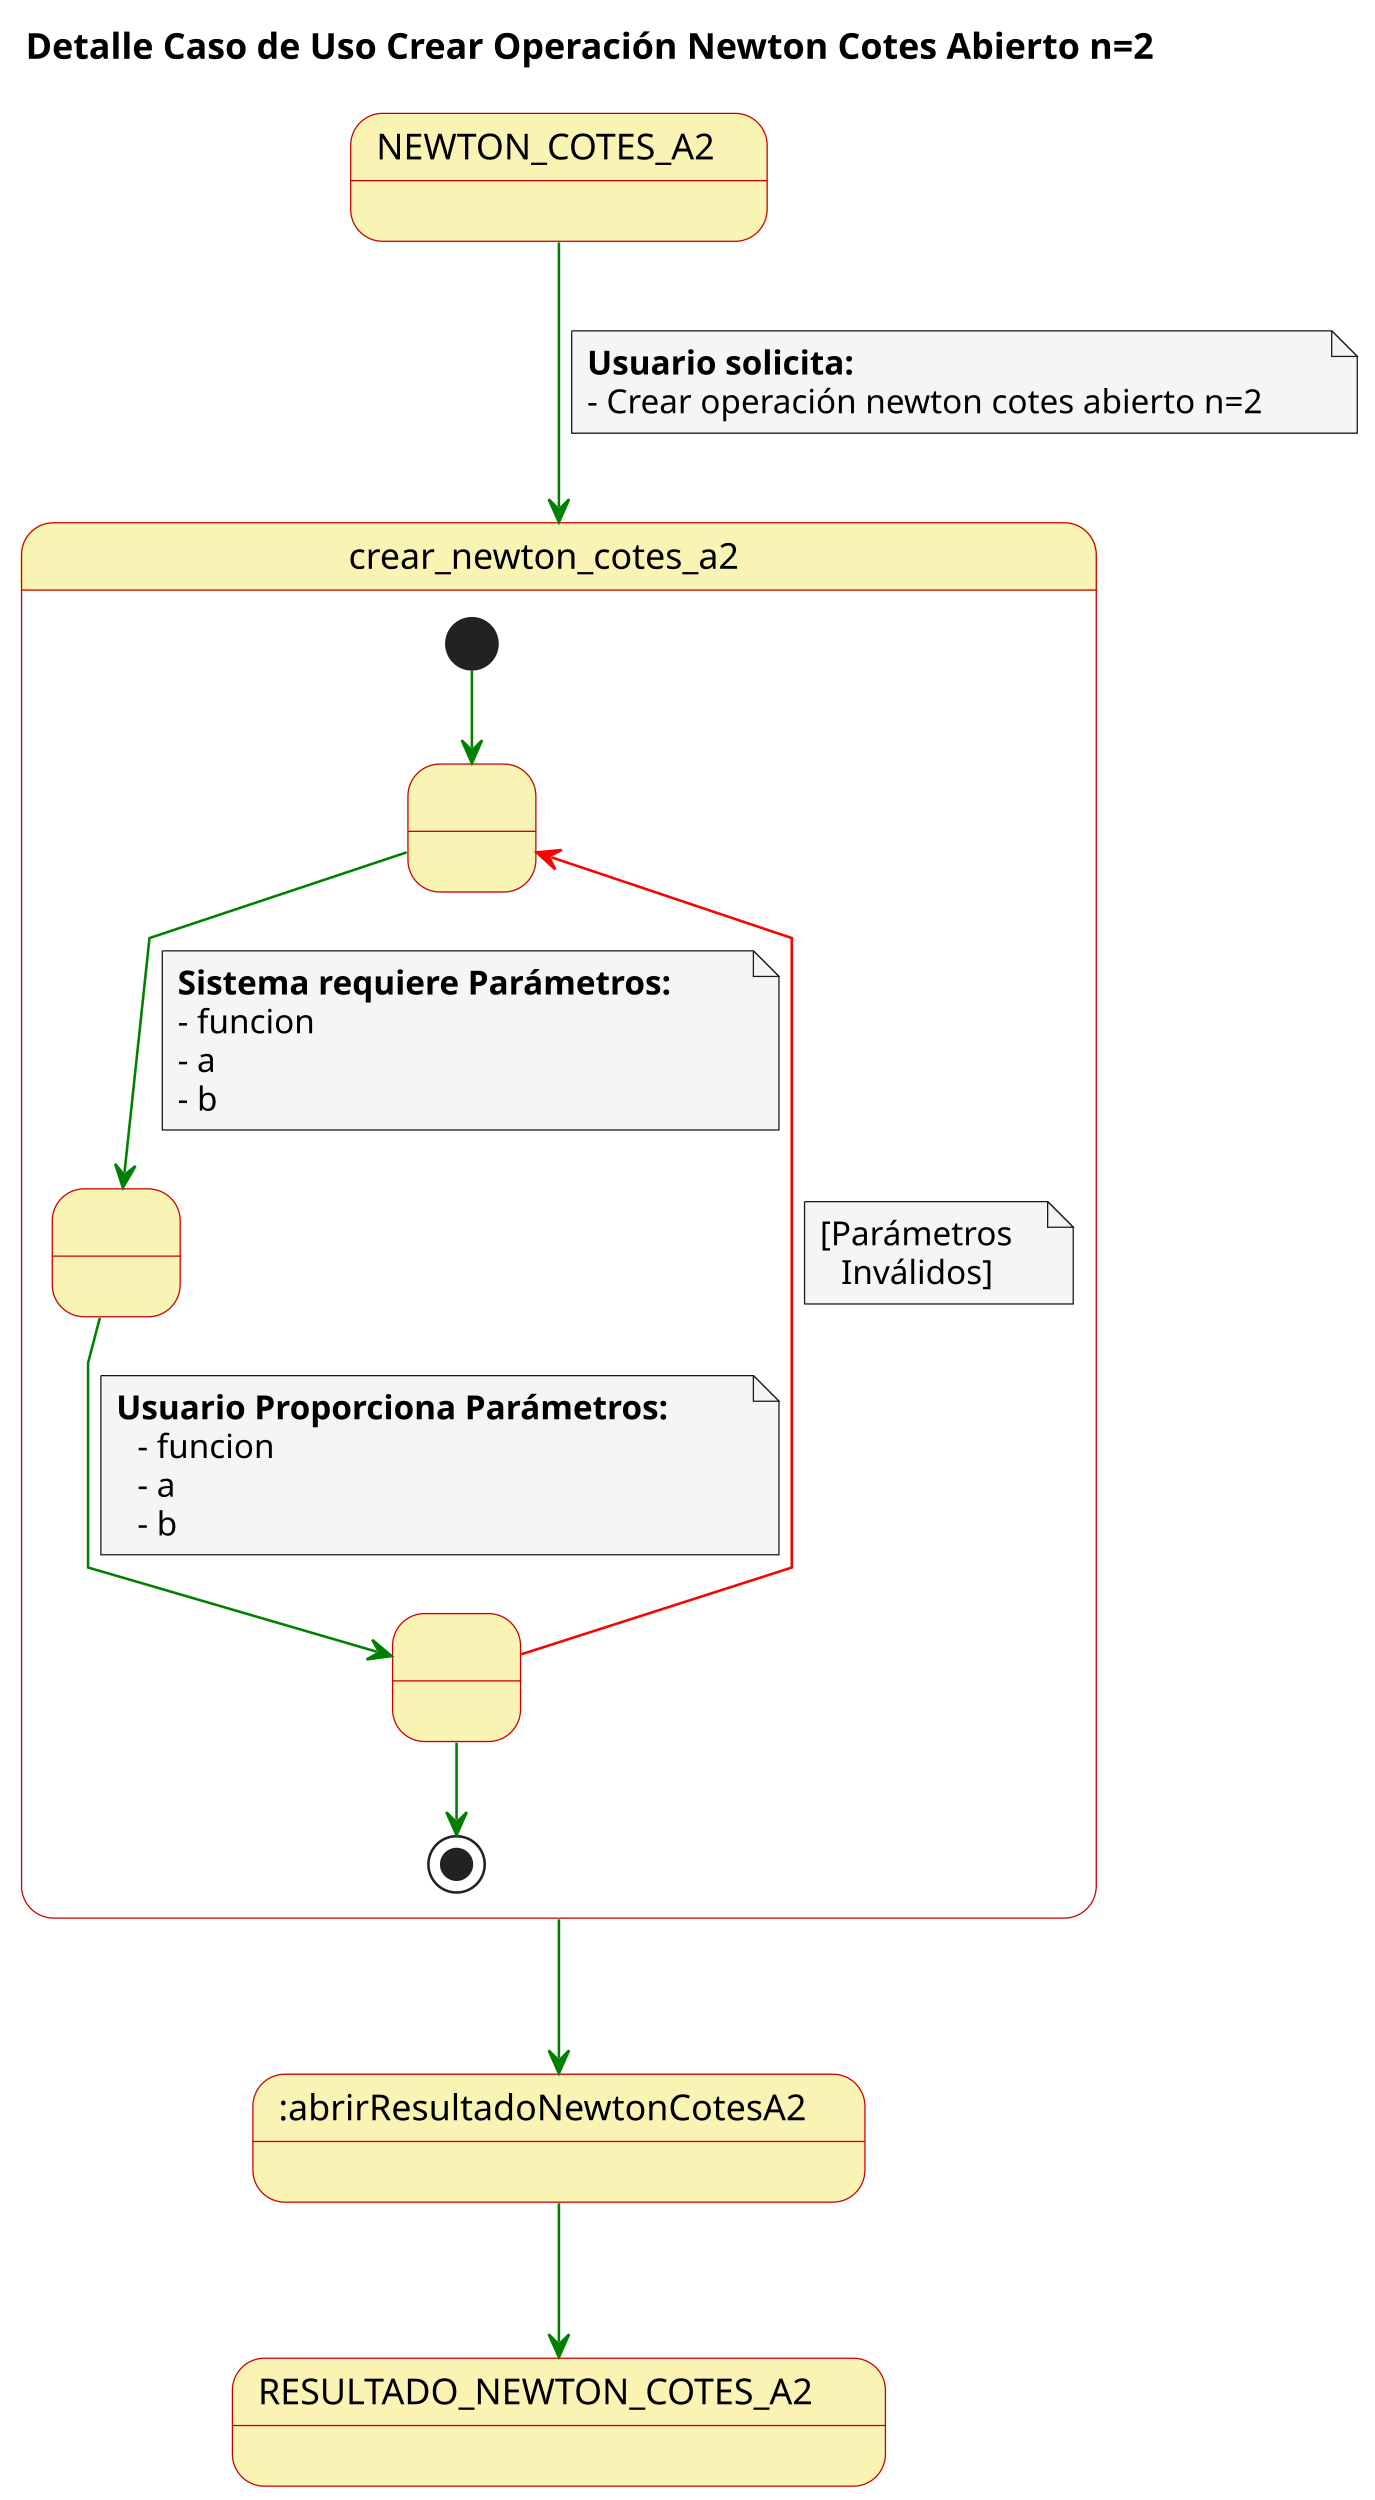
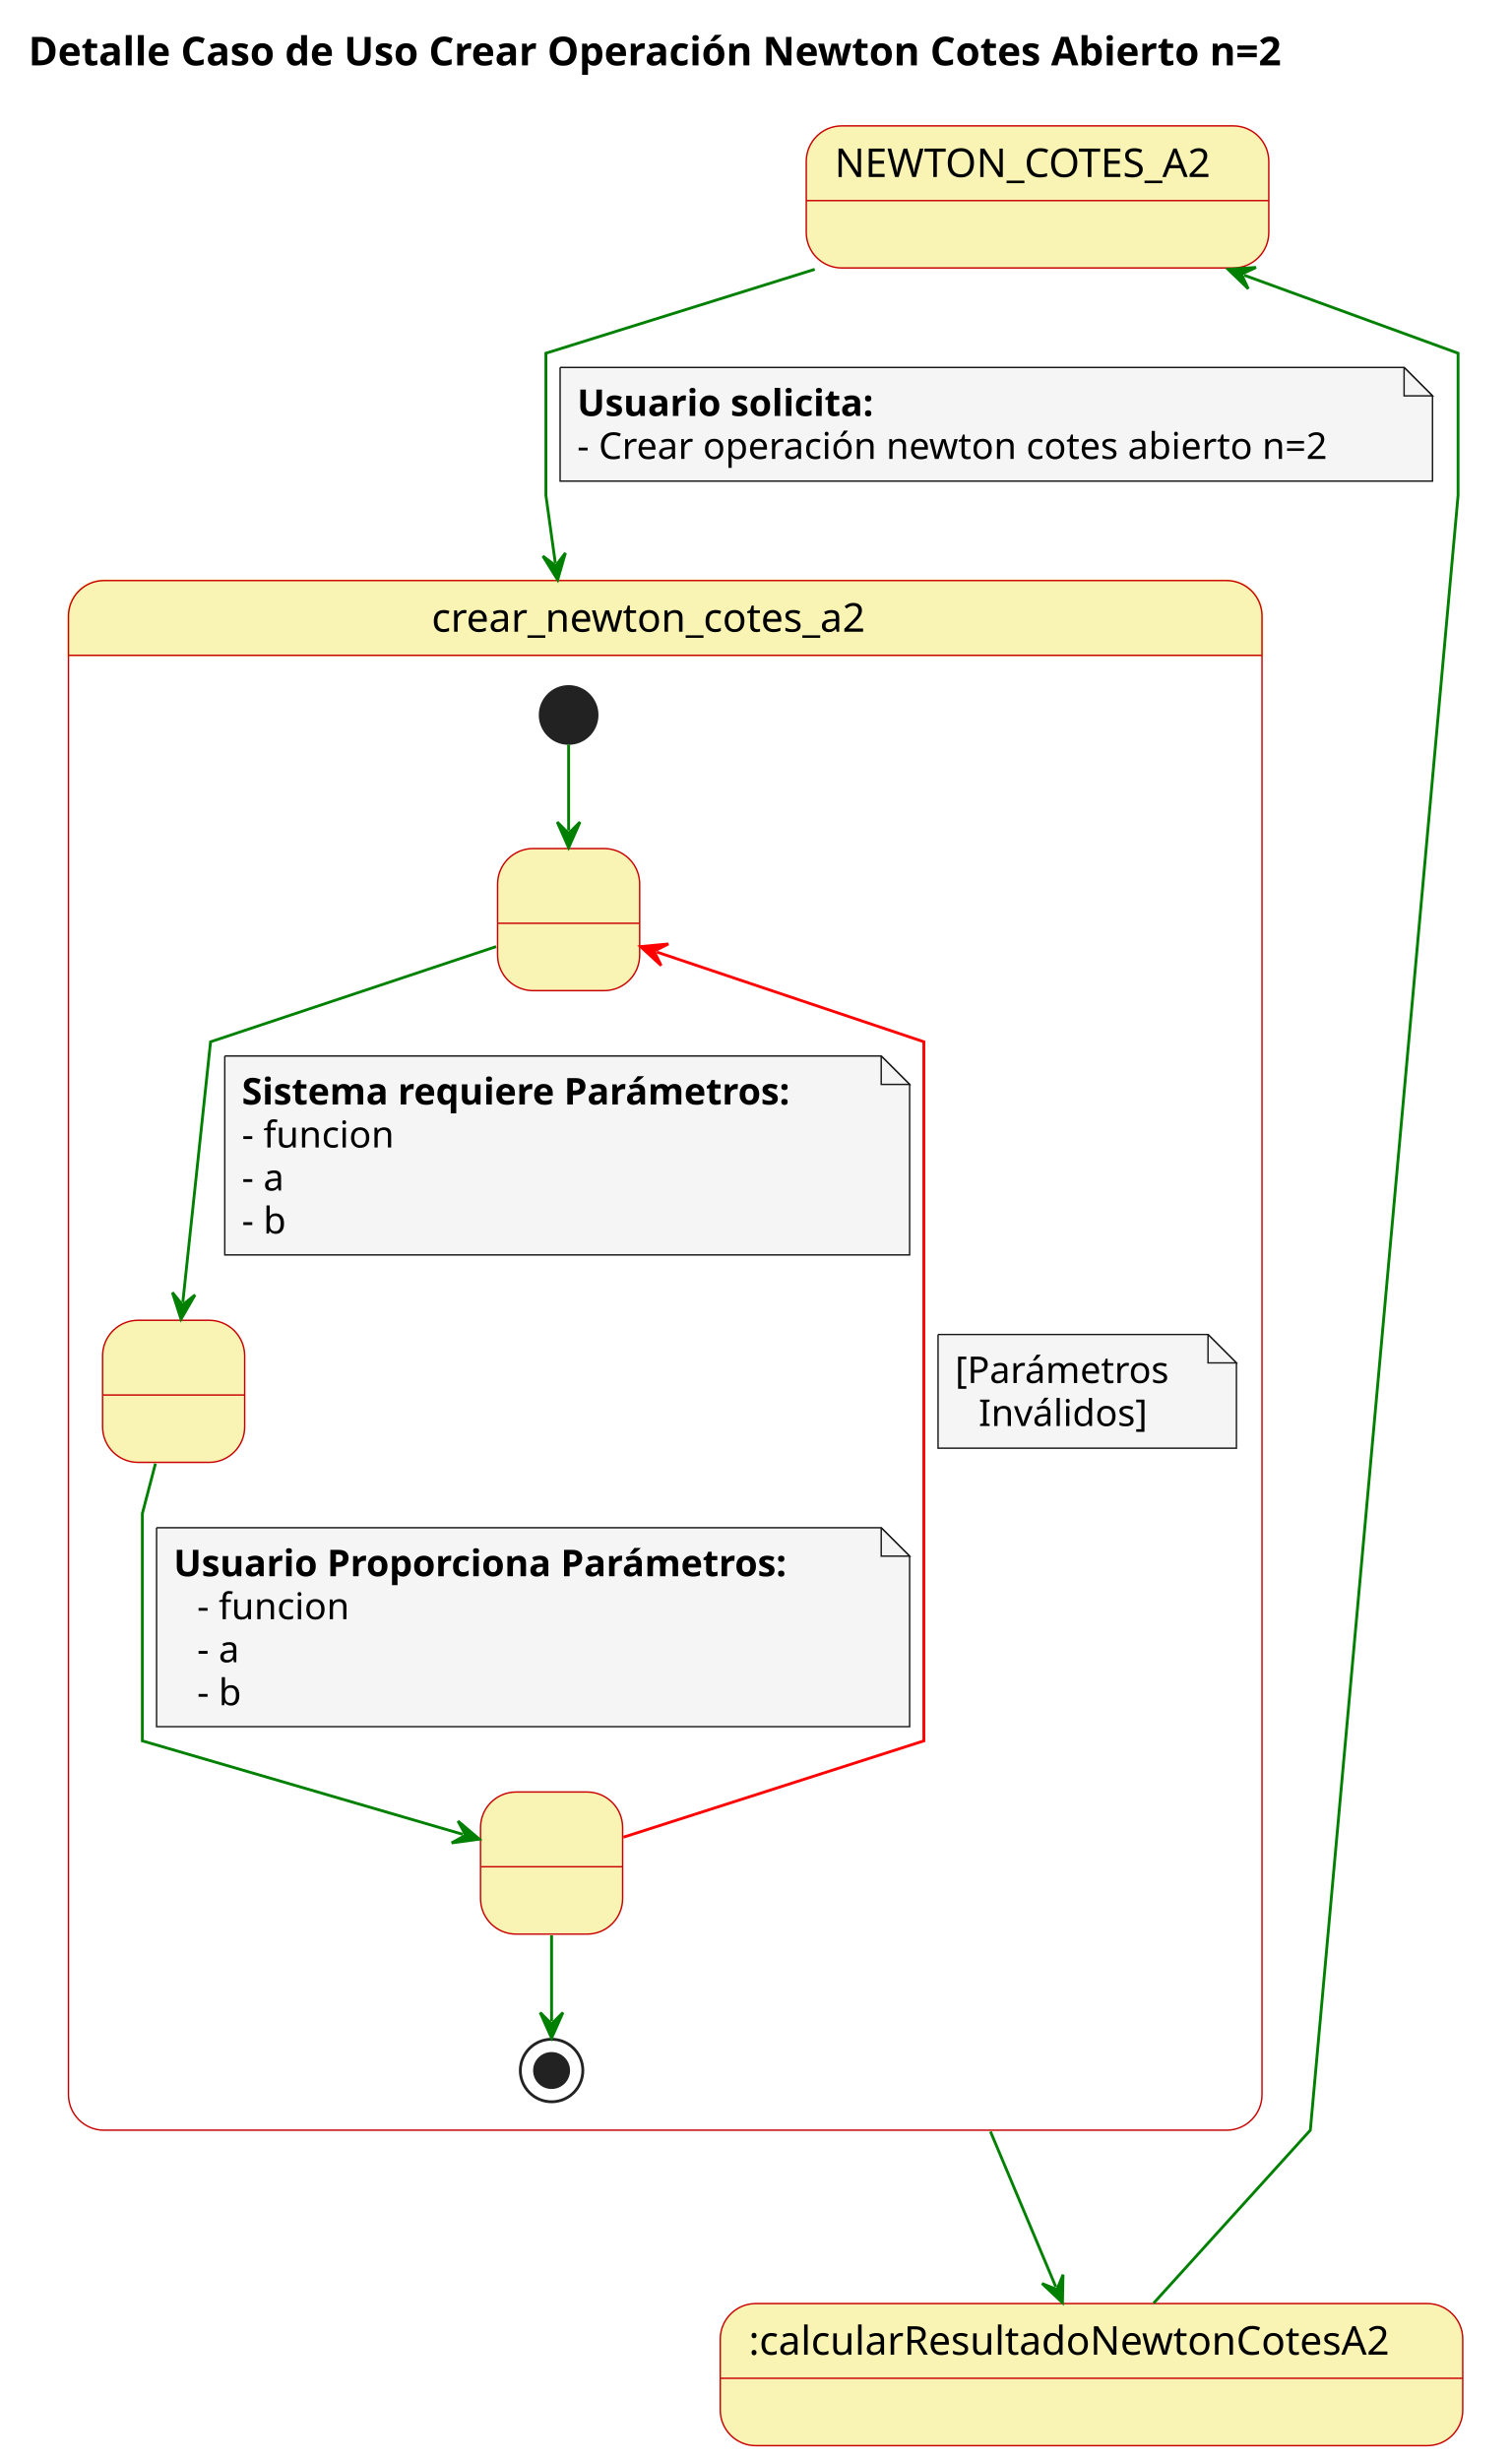
- <svg xmlns="http://www.w3.org/2000/svg" contentStyleType="text/css" data-diagram-type="STATE" height="977px" preserveAspectRatio="none" style="width:537px;height:977px;background:#FFFFFF;" version="1.1" viewBox="0 0 537 977" width="537px" zoomAndPan="magnify">
+ <svg xmlns="http://www.w3.org/2000/svg" contentStyleType="text/css" data-diagram-type="STATE" height="866px" preserveAspectRatio="none" style="width:532px;height:866px;background:#FFFFFF;" version="1.1" viewBox="0 0 532 866" width="532px" zoomAndPan="magnify">
  <defs />
  <g>
-     <g class="title" data-source-line="12">
+     <g class="title" data-source-line="14">
      <text fill="#000000" font-family="sans-serif" font-size="14" font-weight="bold" lengthAdjust="spacing" textLength="504.841" x="10" y="22.995">Detalle Caso de Uso Crear Operación Newton Cotes Abierto n=2</text>
    </g>
-     <path d="M20.92,204.297 L415.92,204.297 A12.5,12.5 0 0 1 428.42,216.797 L428.42,230.594 L8.42,230.594 L8.42,216.797 A12.5,12.5 0 0 1 20.92,204.297" fill="#FAF4B4" style="stroke:#FAF4B4;stroke-width:1;" />
-     <rect fill="none" height="545.297" rx="12.5" ry="12.5" style="stroke:#C90000;stroke-width:0.5;" width="420" x="8.42" y="204.297" />
-     <line style="stroke:#C90000;stroke-width:0.5;" x1="8.42" x2="428.42" y1="230.594" y2="230.594" />
-     <text fill="#000000" font-family="sans-serif" font-size="14" lengthAdjust="spacing" textLength="164.411" x="136.215" y="222.292">crear_newton_cotes_a2</text>
+     <g id="NEWTON_COTES_A2">
+       <rect fill="#FAF4B4" height="50" rx="12.5" ry="12.5" style="stroke:#C90000;stroke-width:0.5;" width="162.769" x="283.72" y="44.297" />
+       <line style="stroke:#C90000;stroke-width:0.5;" x1="283.72" x2="446.488" y1="70.594" y2="70.594" />
+       <text fill="#000000" font-family="sans-serif" font-size="14" lengthAdjust="spacing" textLength="142.769" x="293.72" y="62.292">NEWTON_COTES_A2</text>
+     </g>
+     <path d="M36.6,204.297 L431.6,204.297 A12.5,12.5 0 0 1 444.1,216.797 L444.1,230.594 L24.1,230.594 L24.1,216.797 A12.5,12.5 0 0 1 36.6,204.297" fill="#FAF4B4" style="stroke:#FAF4B4;stroke-width:1;" />
+     <rect fill="none" height="545.297" rx="12.5" ry="12.5" style="stroke:#C90000;stroke-width:0.5;" width="420" x="24.1" y="204.297" />
+     <line style="stroke:#C90000;stroke-width:0.5;" x1="24.1" x2="444.1" y1="230.594" y2="230.594" />
+     <text fill="#000000" font-family="sans-serif" font-size="14" lengthAdjust="spacing" textLength="164.411" x="151.894" y="222.292">crear_newton_cotes_a2</text>
    <g id="crear_newton_cotes_a2.1">
-       <rect fill="#FAF4B4" height="50" rx="12.5" ry="12.5" style="stroke:#C90000;stroke-width:0.5;" width="50" x="159.42" y="298.594" />
-       <line style="stroke:#C90000;stroke-width:0.5;" x1="159.42" x2="209.42" y1="324.891" y2="324.891" />
-       <text fill="#000000" font-family="sans-serif" font-size="14" lengthAdjust="spacing" textLength="4.45" x="182.195" y="316.589"> </text>
+       <rect fill="#FAF4B4" height="50" rx="12.5" ry="12.5" style="stroke:#C90000;stroke-width:0.5;" width="50" x="175.1" y="298.594" />
+       <line style="stroke:#C90000;stroke-width:0.5;" x1="175.1" x2="225.1" y1="324.891" y2="324.891" />
+       <text fill="#000000" font-family="sans-serif" font-size="14" lengthAdjust="spacing" textLength="4.45" x="197.875" y="316.589"> </text>
    </g>
    <g id="crear_newton_cotes_a2.2">
-       <rect fill="#FAF4B4" height="50" rx="12.5" ry="12.5" style="stroke:#C90000;stroke-width:0.5;" width="50" x="20.42" y="464.594" />
-       <line style="stroke:#C90000;stroke-width:0.5;" x1="20.42" x2="70.42" y1="490.891" y2="490.891" />
-       <text fill="#000000" font-family="sans-serif" font-size="14" lengthAdjust="spacing" textLength="4.45" x="43.195" y="482.589"> </text>
+       <rect fill="#FAF4B4" height="50" rx="12.5" ry="12.5" style="stroke:#C90000;stroke-width:0.5;" width="50" x="36.1" y="464.594" />
+       <line style="stroke:#C90000;stroke-width:0.5;" x1="36.1" x2="86.1" y1="490.891" y2="490.891" />
+       <text fill="#000000" font-family="sans-serif" font-size="14" lengthAdjust="spacing" textLength="4.45" x="58.875" y="482.589"> </text>
    </g>
    <g id="crear_newton_cotes_a2.3">
-       <rect fill="#FAF4B4" height="50" rx="12.5" ry="12.5" style="stroke:#C90000;stroke-width:0.5;" width="50" x="153.42" y="630.594" />
-       <line style="stroke:#C90000;stroke-width:0.5;" x1="153.42" x2="203.42" y1="656.891" y2="656.891" />
-       <text fill="#000000" font-family="sans-serif" font-size="14" lengthAdjust="spacing" textLength="4.45" x="176.195" y="648.589"> </text>
+       <rect fill="#FAF4B4" height="50" rx="12.5" ry="12.5" style="stroke:#C90000;stroke-width:0.5;" width="50" x="169.1" y="630.594" />
+       <line style="stroke:#C90000;stroke-width:0.5;" x1="169.1" x2="219.1" y1="656.891" y2="656.891" />
+       <text fill="#000000" font-family="sans-serif" font-size="14" lengthAdjust="spacing" textLength="4.45" x="191.875" y="648.589"> </text>
    </g>
-     <ellipse cx="184.42" cy="251.594" fill="#222222" rx="10" ry="10" style="stroke:#222222;stroke-width:1;" />
-     <ellipse cx="178.42" cy="728.594" fill="none" rx="11" ry="11" style="stroke:#222222;stroke-width:1;" />
-     <ellipse cx="178.42" cy="728.594" fill="#222222" rx="6" ry="6" style="stroke:#222222;stroke-width:1;" />
-     <g class="link" data-entity-1="*start*crear_newton_cotes_a2" data-entity-2="1" data-source-line="26" data-uid="lnk5" id="link_*start*crear_newton_cotes_a2_1">
-       <path d="M184.42,262.034 C184.42,271.294 184.42,279.784 184.42,292.274" fill="none" id="*start*crear_newton_cotes_a2-to-1" style="stroke:#008000;stroke-width:1;" />
-       <polygon fill="#008000" points="184.42,298.274,188.42,289.274,184.42,293.274,180.42,289.274,184.42,298.274" style="stroke:#008000;stroke-width:1;" />
+     <ellipse cx="200.1" cy="251.594" fill="#222222" rx="10" ry="10" style="stroke:#222222;stroke-width:1;" />
+     <ellipse cx="194.1" cy="728.594" fill="none" rx="11" ry="11" style="stroke:#222222;stroke-width:1;" />
+     <ellipse cx="194.1" cy="728.594" fill="#222222" rx="6" ry="6" style="stroke:#222222;stroke-width:1;" />
+     <g class="link" data-entity-1="*start*crear_newton_cotes_a2" data-entity-2="1" data-source-line="29" data-uid="lnk4" id="link_*start*crear_newton_cotes_a2_1">
+       <path d="M200.1,262.034 C200.1,271.294 200.1,279.784 200.1,292.274" fill="none" id="*start*crear_newton_cotes_a2-to-1" style="stroke:#008000;stroke-width:1;" />
+       <polygon fill="#008000" points="200.1,298.274,204.1,289.274,200.1,293.274,196.1,289.274,200.1,298.274" style="stroke:#008000;stroke-width:1;" />
    </g>
-     <g class="link" data-entity-1="1" data-entity-2="2" data-source-line="27" data-uid="lnk6" id="link_1_2">
-       <path d="M158.92,333.094 C122.1,345.364 58.42,366.594 58.42,366.594 C58.42,366.594 52.446,422.627 48.656,458.228" fill="none" id="1-to-2" style="stroke:#008000;stroke-width:1;" />
-       <polygon fill="#008000" points="48.02,464.194,52.951,455.668,48.55,459.222,44.996,454.821,48.02,464.194" style="stroke:#008000;stroke-width:1;" />
-       <path d="M63.42,371.594 L63.42,441.594 L304.42,441.594 L304.42,381.594 L294.42,371.594 L63.42,371.594" fill="#F5F5F5" style="stroke:#181818;stroke-width:0.5;" />
-       <path d="M294.42,371.594 L294.42,381.594 L304.42,381.594 L294.42,371.594" fill="#F5F5F5" style="stroke:#181818;stroke-width:0.5;" />
-       <text fill="#000000" font-family="sans-serif" font-size="13" font-weight="bold" lengthAdjust="spacing" textLength="220.587" x="69.42" y="388.661">Sistema requiere Parámetros:</text>
-       <text fill="#000000" font-family="sans-serif" font-size="13" lengthAdjust="spacing" textLength="56.831" x="69.42" y="403.793">- funcion</text>
-       <text fill="#000000" font-family="sans-serif" font-size="13" lengthAdjust="spacing" textLength="16.79" x="69.42" y="418.926">- a</text>
-       <text fill="#000000" font-family="sans-serif" font-size="13" lengthAdjust="spacing" textLength="17.075" x="69.42" y="434.059">- b</text>
+     <g class="link" data-entity-1="1" data-entity-2="2" data-source-line="30" data-uid="lnk5" id="link_1_2">
+       <path d="M174.6,333.094 C137.78,345.364 74.1,366.594 74.1,366.594 C74.1,366.594 68.125,422.627 64.335,458.228" fill="none" id="1-to-2" style="stroke:#008000;stroke-width:1;" />
+       <polygon fill="#008000" points="63.7,464.194,68.63,455.668,64.229,459.222,60.675,454.821,63.7,464.194" style="stroke:#008000;stroke-width:1;" />
+       <path d="M79.1,371.594 L79.1,441.594 L320.1,441.594 L320.1,381.594 L310.1,371.594 L79.1,371.594" fill="#F5F5F5" style="stroke:#181818;stroke-width:0.5;" />
+       <path d="M310.1,371.594 L310.1,381.594 L320.1,381.594 L310.1,371.594" fill="#F5F5F5" style="stroke:#181818;stroke-width:0.5;" />
+       <text fill="#000000" font-family="sans-serif" font-size="13" font-weight="bold" lengthAdjust="spacing" textLength="220.587" x="85.1" y="388.661">Sistema requiere Parámetros:</text>
+       <text fill="#000000" font-family="sans-serif" font-size="13" lengthAdjust="spacing" textLength="56.831" x="85.1" y="403.793">- funcion</text>
+       <text fill="#000000" font-family="sans-serif" font-size="13" lengthAdjust="spacing" textLength="16.79" x="85.1" y="418.926">- a</text>
+       <text fill="#000000" font-family="sans-serif" font-size="13" lengthAdjust="spacing" textLength="17.075" x="85.1" y="434.059">- b</text>
    </g>
-     <g class="link" data-entity-1="2" data-entity-2="3" data-source-line="34" data-uid="lnk7" id="link_2_3">
-       <path d="M39.02,515.024 C36.6,524.264 34.42,532.594 34.42,532.594 C34.42,532.594 34.42,612.594 34.42,612.594 C34.42,612.594 105.91,633.443 147.25,645.503" fill="none" id="2-to-3" style="stroke:#008000;stroke-width:1;" />
-       <polygon fill="#008000" points="153.01,647.184,145.491,640.823,148.21,645.784,143.25,648.503,153.01,647.184" style="stroke:#008000;stroke-width:1;" />
-       <path d="M39.42,537.594 L39.42,607.594 L304.42,607.594 L304.42,547.594 L294.42,537.594 L39.42,537.594" fill="#F5F5F5" style="stroke:#181818;stroke-width:0.5;" />
-       <path d="M294.42,537.594 L294.42,547.594 L304.42,547.594 L294.42,537.594" fill="#F5F5F5" style="stroke:#181818;stroke-width:0.5;" />
-       <text fill="#000000" font-family="sans-serif" font-size="13" font-weight="bold" lengthAdjust="spacing" textLength="244.15" x="45.42" y="554.661">Usuario Proporciona Parámetros:</text>
-       <text fill="#000000" font-family="sans-serif" font-size="13" lengthAdjust="spacing" textLength="56.831" x="53.685" y="569.793">- funcion</text>
-       <text fill="#000000" font-family="sans-serif" font-size="13" lengthAdjust="spacing" textLength="16.79" x="53.685" y="584.926">- a</text>
-       <text fill="#000000" font-family="sans-serif" font-size="13" lengthAdjust="spacing" textLength="17.075" x="53.685" y="600.059">- b</text>
+     <g class="link" data-entity-1="2" data-entity-2="3" data-source-line="37" data-uid="lnk6" id="link_2_3">
+       <path d="M54.7,515.024 C52.28,524.264 50.1,532.594 50.1,532.594 C50.1,532.594 50.1,612.594 50.1,612.594 C50.1,612.594 121.59,633.443 162.93,645.503" fill="none" id="2-to-3" style="stroke:#008000;stroke-width:1;" />
+       <polygon fill="#008000" points="168.69,647.184,161.17,640.823,163.89,645.784,158.93,648.503,168.69,647.184" style="stroke:#008000;stroke-width:1;" />
+       <path d="M55.1,537.594 L55.1,607.594 L320.1,607.594 L320.1,547.594 L310.1,537.594 L55.1,537.594" fill="#F5F5F5" style="stroke:#181818;stroke-width:0.5;" />
+       <path d="M310.1,537.594 L310.1,547.594 L320.1,547.594 L310.1,537.594" fill="#F5F5F5" style="stroke:#181818;stroke-width:0.5;" />
+       <text fill="#000000" font-family="sans-serif" font-size="13" font-weight="bold" lengthAdjust="spacing" textLength="244.15" x="61.1" y="554.661">Usuario Proporciona Parámetros:</text>
+       <text fill="#000000" font-family="sans-serif" font-size="13" lengthAdjust="spacing" textLength="56.831" x="69.364" y="569.793">- funcion</text>
+       <text fill="#000000" font-family="sans-serif" font-size="13" lengthAdjust="spacing" textLength="16.79" x="69.364" y="584.926">- a</text>
+       <text fill="#000000" font-family="sans-serif" font-size="13" lengthAdjust="spacing" textLength="17.075" x="69.364" y="600.059">- b</text>
    </g>
-     <g class="link" data-entity-1="3" data-entity-2="1" data-source-line="41" data-uid="lnk8" id="link_3_1">
-       <path d="M203.68,646.494 C241.75,634.294 309.42,612.594 309.42,612.594 C309.42,612.594 309.42,366.594 309.42,366.594 C309.42,366.594 251.928,347.275 215.408,335.005" fill="none" id="3-to-1" style="stroke:#FF0000;stroke-width:1;" />
-       <polygon fill="#FF0000" points="209.72,333.094,216.978,339.752,214.46,334.686,219.526,332.168,209.72,333.094" style="stroke:#FF0000;stroke-width:1;" />
-       <path d="M314.42,469.594 L314.42,509.594 L419.42,509.594 L419.42,479.594 L409.42,469.594 L314.42,469.594" fill="#F5F5F5" style="stroke:#181818;stroke-width:0.5;" />
-       <path d="M409.42,469.594 L409.42,479.594 L419.42,479.594 L409.42,469.594" fill="#F5F5F5" style="stroke:#181818;stroke-width:0.5;" />
-       <text fill="#000000" font-family="sans-serif" font-size="13" lengthAdjust="spacing" textLength="80.019" x="320.42" y="486.661">[Parámetros</text>
-       <text fill="#000000" font-family="sans-serif" font-size="13" lengthAdjust="spacing" textLength="63.007" x="328.685" y="501.793">Inválidos]</text>
+     <g class="link" data-entity-1="3" data-entity-2="1" data-source-line="44" data-uid="lnk7" id="link_3_1">
+       <path d="M219.36,646.494 C257.43,634.294 325.1,612.594 325.1,612.594 C325.1,612.594 325.1,366.594 325.1,366.594 C325.1,366.594 267.607,347.275 231.087,335.005" fill="none" id="3-to-1" style="stroke:#FF0000;stroke-width:1;" />
+       <polygon fill="#FF0000" points="225.4,333.094,232.657,339.752,230.139,334.686,235.205,332.168,225.4,333.094" style="stroke:#FF0000;stroke-width:1;" />
+       <path d="M330.1,469.594 L330.1,509.594 L435.1,509.594 L435.1,479.594 L425.1,469.594 L330.1,469.594" fill="#F5F5F5" style="stroke:#181818;stroke-width:0.5;" />
+       <path d="M425.1,469.594 L425.1,479.594 L435.1,479.594 L425.1,469.594" fill="#F5F5F5" style="stroke:#181818;stroke-width:0.5;" />
+       <text fill="#000000" font-family="sans-serif" font-size="13" lengthAdjust="spacing" textLength="80.019" x="336.1" y="486.661">[Parámetros</text>
+       <text fill="#000000" font-family="sans-serif" font-size="13" lengthAdjust="spacing" textLength="63.007" x="344.364" y="501.793">Inválidos]</text>
    </g>
-     <g class="link" data-entity-1="3" data-entity-2="*end*crear_newton_cotes_a2" data-source-line="46" data-uid="lnk10" id="link_3_*end*crear_newton_cotes_a2">
-       <path d="M178.42,681.024 C178.42,693.384 178.42,701.724 178.42,711.194" fill="none" id="3-to-*end*crear_newton_cotes_a2" style="stroke:#008000;stroke-width:1;" />
-       <polygon fill="#008000" points="178.42,717.194,182.42,708.194,178.42,712.194,174.42,708.194,178.42,717.194" style="stroke:#008000;stroke-width:1;" />
+     <g class="link" data-entity-1="3" data-entity-2="*end*crear_newton_cotes_a2" data-source-line="49" data-uid="lnk9" id="link_3_*end*crear_newton_cotes_a2">
+       <path d="M194.1,681.024 C194.1,693.384 194.1,701.724 194.1,711.194" fill="none" id="3-to-*end*crear_newton_cotes_a2" style="stroke:#008000;stroke-width:1;" />
+       <polygon fill="#008000" points="194.1,717.194,198.1,708.194,194.1,712.194,190.1,708.194,194.1,717.194" style="stroke:#008000;stroke-width:1;" />
    </g>
-     <g id="NEWTON_COTES_A2">
-       <rect fill="#FAF4B4" height="50" rx="12.5" ry="12.5" style="stroke:#C90000;stroke-width:0.5;" width="162.769" x="137.04" y="44.297" />
-       <line style="stroke:#C90000;stroke-width:0.5;" x1="137.04" x2="299.809" y1="70.594" y2="70.594" />
-       <text fill="#000000" font-family="sans-serif" font-size="14" lengthAdjust="spacing" textLength="142.769" x="147.04" y="62.292">NEWTON_COTES_A2</text>
+     <g id=":calcularResultadoNewtonCotesA2">
+       <rect fill="#FAF4B4" height="50" rx="12.5" ry="12.5" style="stroke:#C90000;stroke-width:0.5;" width="261.281" x="253.46" y="810.597" />
+       <line style="stroke:#C90000;stroke-width:0.5;" x1="253.46" x2="514.741" y1="836.894" y2="836.894" />
+       <text fill="#000000" font-family="sans-serif" font-size="14" lengthAdjust="spacing" textLength="241.281" x="263.46" y="828.592">:calcularResultadoNewtonCotesA2</text>
    </g>
-     <g id=":abrirResultadoNewtonCotesA2">
-       <rect fill="#FAF4B4" height="50" rx="12.5" ry="12.5" style="stroke:#C90000;stroke-width:0.5;" width="239.188" x="98.83" y="810.597" />
-       <line style="stroke:#C90000;stroke-width:0.5;" x1="98.83" x2="338.018" y1="836.894" y2="836.894" />
-       <text fill="#000000" font-family="sans-serif" font-size="14" lengthAdjust="spacing" textLength="219.188" x="108.83" y="828.592">:abrirResultadoNewtonCotesA2</text>
+     <g class="link" data-entity-1="NEWTON_COTES_A2" data-entity-2="crear_newton_cotes_a2" data-source-line="18" data-uid="lnk2" id="link_NEWTON_COTES_A2_crear_newton_cotes_a2">
+       <path d="M286.7,94.777 C240.93,109.057 192.1,124.297 192.1,124.297 C192.1,124.297 192.1,174.297 192.1,174.297 C192.1,174.297 192.864,179.754 195.414,198.104" fill="none" id="NEWTON_COTES_A2-to-crear_newton_cotes_a2" style="stroke:#008000;stroke-width:1;" />
+       <polygon fill="#008000" points="196.24,204.047,198.963,194.582,195.552,199.095,191.039,195.683,196.24,204.047" style="stroke:#008000;stroke-width:1;" />
+       <path d="M197.1,129.297 L197.1,169.297 L504.1,169.297 L504.1,139.297 L494.1,129.297 L197.1,129.297" fill="#F5F5F5" style="stroke:#181818;stroke-width:0.5;" />
+       <path d="M494.1,129.297 L494.1,139.297 L504.1,139.297 L494.1,129.297" fill="#F5F5F5" style="stroke:#181818;stroke-width:0.5;" />
+       <text fill="#000000" font-family="sans-serif" font-size="13" font-weight="bold" lengthAdjust="spacing" textLength="118.574" x="203.1" y="146.364">Usuario solicita:</text>
+       <text fill="#000000" font-family="sans-serif" font-size="13" lengthAdjust="spacing" textLength="286.438" x="203.1" y="161.497">- Crear operación newton cotes abierto n=2</text>
    </g>
-     <g id="RESULTADO_NEWTON_COTES_A2">
-       <rect fill="#FAF4B4" height="50" rx="12.5" ry="12.5" style="stroke:#C90000;stroke-width:0.5;" width="255.204" x="90.82" y="921.597" />
-       <line style="stroke:#C90000;stroke-width:0.5;" x1="90.82" x2="346.024" y1="947.894" y2="947.894" />
-       <text fill="#000000" font-family="sans-serif" font-size="14" lengthAdjust="spacing" textLength="235.204" x="100.82" y="939.592">RESULTADO_NEWTON_COTES_A2</text>
+     <g class="link" data-entity-1="crear_newton_cotes_a2" data-entity-2=":calcularResultadoNewtonCotesA2" data-source-line="53" data-uid="lnk11" id="link_crear_newton_cotes_a2_:calcularResultadoNewtonCotesA2">
+       <path d="M348.55,750.077 C358.74,774.297 365.243,789.756 371.553,804.756" fill="none" id="crear_newton_cotes_a2-to-:calcularResultadoNewtonCotesA2" style="stroke:#008000;stroke-width:1;" />
+       <polygon fill="#008000" points="373.88,810.287,374.077,800.44,371.941,805.678,366.703,803.542,373.88,810.287" style="stroke:#008000;stroke-width:1;" />
    </g>
-     <g class="link" data-entity-1="NEWTON_COTES_A2" data-entity-2="crear_newton_cotes_a2" data-source-line="15" data-uid="lnk3" id="link_NEWTON_COTES_A2_crear_newton_cotes_a2">
-       <path d="M218.42,94.757 C218.42,118.997 218.42,152.957 218.42,198.087" fill="none" id="NEWTON_COTES_A2-to-crear_newton_cotes_a2" style="stroke:#008000;stroke-width:1;" />
-       <polygon fill="#008000" points="218.42,204.087,222.42,195.087,218.42,199.087,214.42,195.087,218.42,204.087" style="stroke:#008000;stroke-width:1;" />
-       <path d="M223.42,129.297 L223.42,169.297 L530.42,169.297 L530.42,139.297 L520.42,129.297 L223.42,129.297" fill="#F5F5F5" style="stroke:#181818;stroke-width:0.5;" />
-       <path d="M520.42,129.297 L520.42,139.297 L530.42,139.297 L520.42,129.297" fill="#F5F5F5" style="stroke:#181818;stroke-width:0.5;" />
-       <text fill="#000000" font-family="sans-serif" font-size="13" font-weight="bold" lengthAdjust="spacing" textLength="118.574" x="229.42" y="146.364">Usuario solicita:</text>
-       <text fill="#000000" font-family="sans-serif" font-size="13" lengthAdjust="spacing" textLength="286.438" x="229.42" y="161.497">- Crear operación newton cotes abierto n=2</text>
-     </g>
-     <g class="link" data-entity-1="crear_newton_cotes_a2" data-entity-2=":abrirResultadoNewtonCotesA2" data-source-line="50" data-uid="lnk12" id="link_crear_newton_cotes_a2_:abrirResultadoNewtonCotesA2">
-       <path d="M218.42,750.077 C218.42,774.297 218.42,789.287 218.42,804.287" fill="none" id="crear_newton_cotes_a2-to-:abrirResultadoNewtonCotesA2" style="stroke:#008000;stroke-width:1;" />
-       <polygon fill="#008000" points="218.42,810.287,222.42,801.287,218.42,805.287,214.42,801.287,218.42,810.287" style="stroke:#008000;stroke-width:1;" />
-     </g>
-     <g class="link" data-entity-1=":abrirResultadoNewtonCotesA2" data-entity-2="RESULTADO_NEWTON_COTES_A2" data-source-line="52" data-uid="lnk14" id="link_:abrirResultadoNewtonCotesA2_RESULTADO_NEWTON_COTES_A2">
-       <path d="M218.42,861.057 C218.42,879.007 218.42,897.287 218.42,915.217" fill="none" id=":abrirResultadoNewtonCotesA2-to-RESULTADO_NEWTON_COTES_A2" style="stroke:#008000;stroke-width:1;" />
-       <polygon fill="#008000" points="218.42,921.217,222.42,912.217,218.42,916.217,214.42,912.217,218.42,921.217" style="stroke:#008000;stroke-width:1;" />
+     <g class="link" data-entity-1=":calcularResultadoNewtonCotesA2" data-entity-2="NEWTON_COTES_A2" data-source-line="55" data-uid="lnk12" id="link_:calcularResultadoNewtonCotesA2_NEWTON_COTES_A2">
+       <path d="M405.96,810.467 C428.72,785.337 461.1,749.597 461.1,749.597 C461.1,749.597 513.1,174.297 513.1,174.297 C513.1,174.297 513.1,124.297 513.1,124.297 C513.1,124.297 476.967,111.112 437.807,96.832" fill="none" id=":calcularResultadoNewtonCotesA2-to-NEWTON_COTES_A2" style="stroke:#008000;stroke-width:1;" />
+       <polygon fill="#008000" points="432.17,94.777,439.255,101.618,436.867,96.49,441.995,94.102,432.17,94.777" style="stroke:#008000;stroke-width:1;" />
    </g>
  </g>
</svg>
